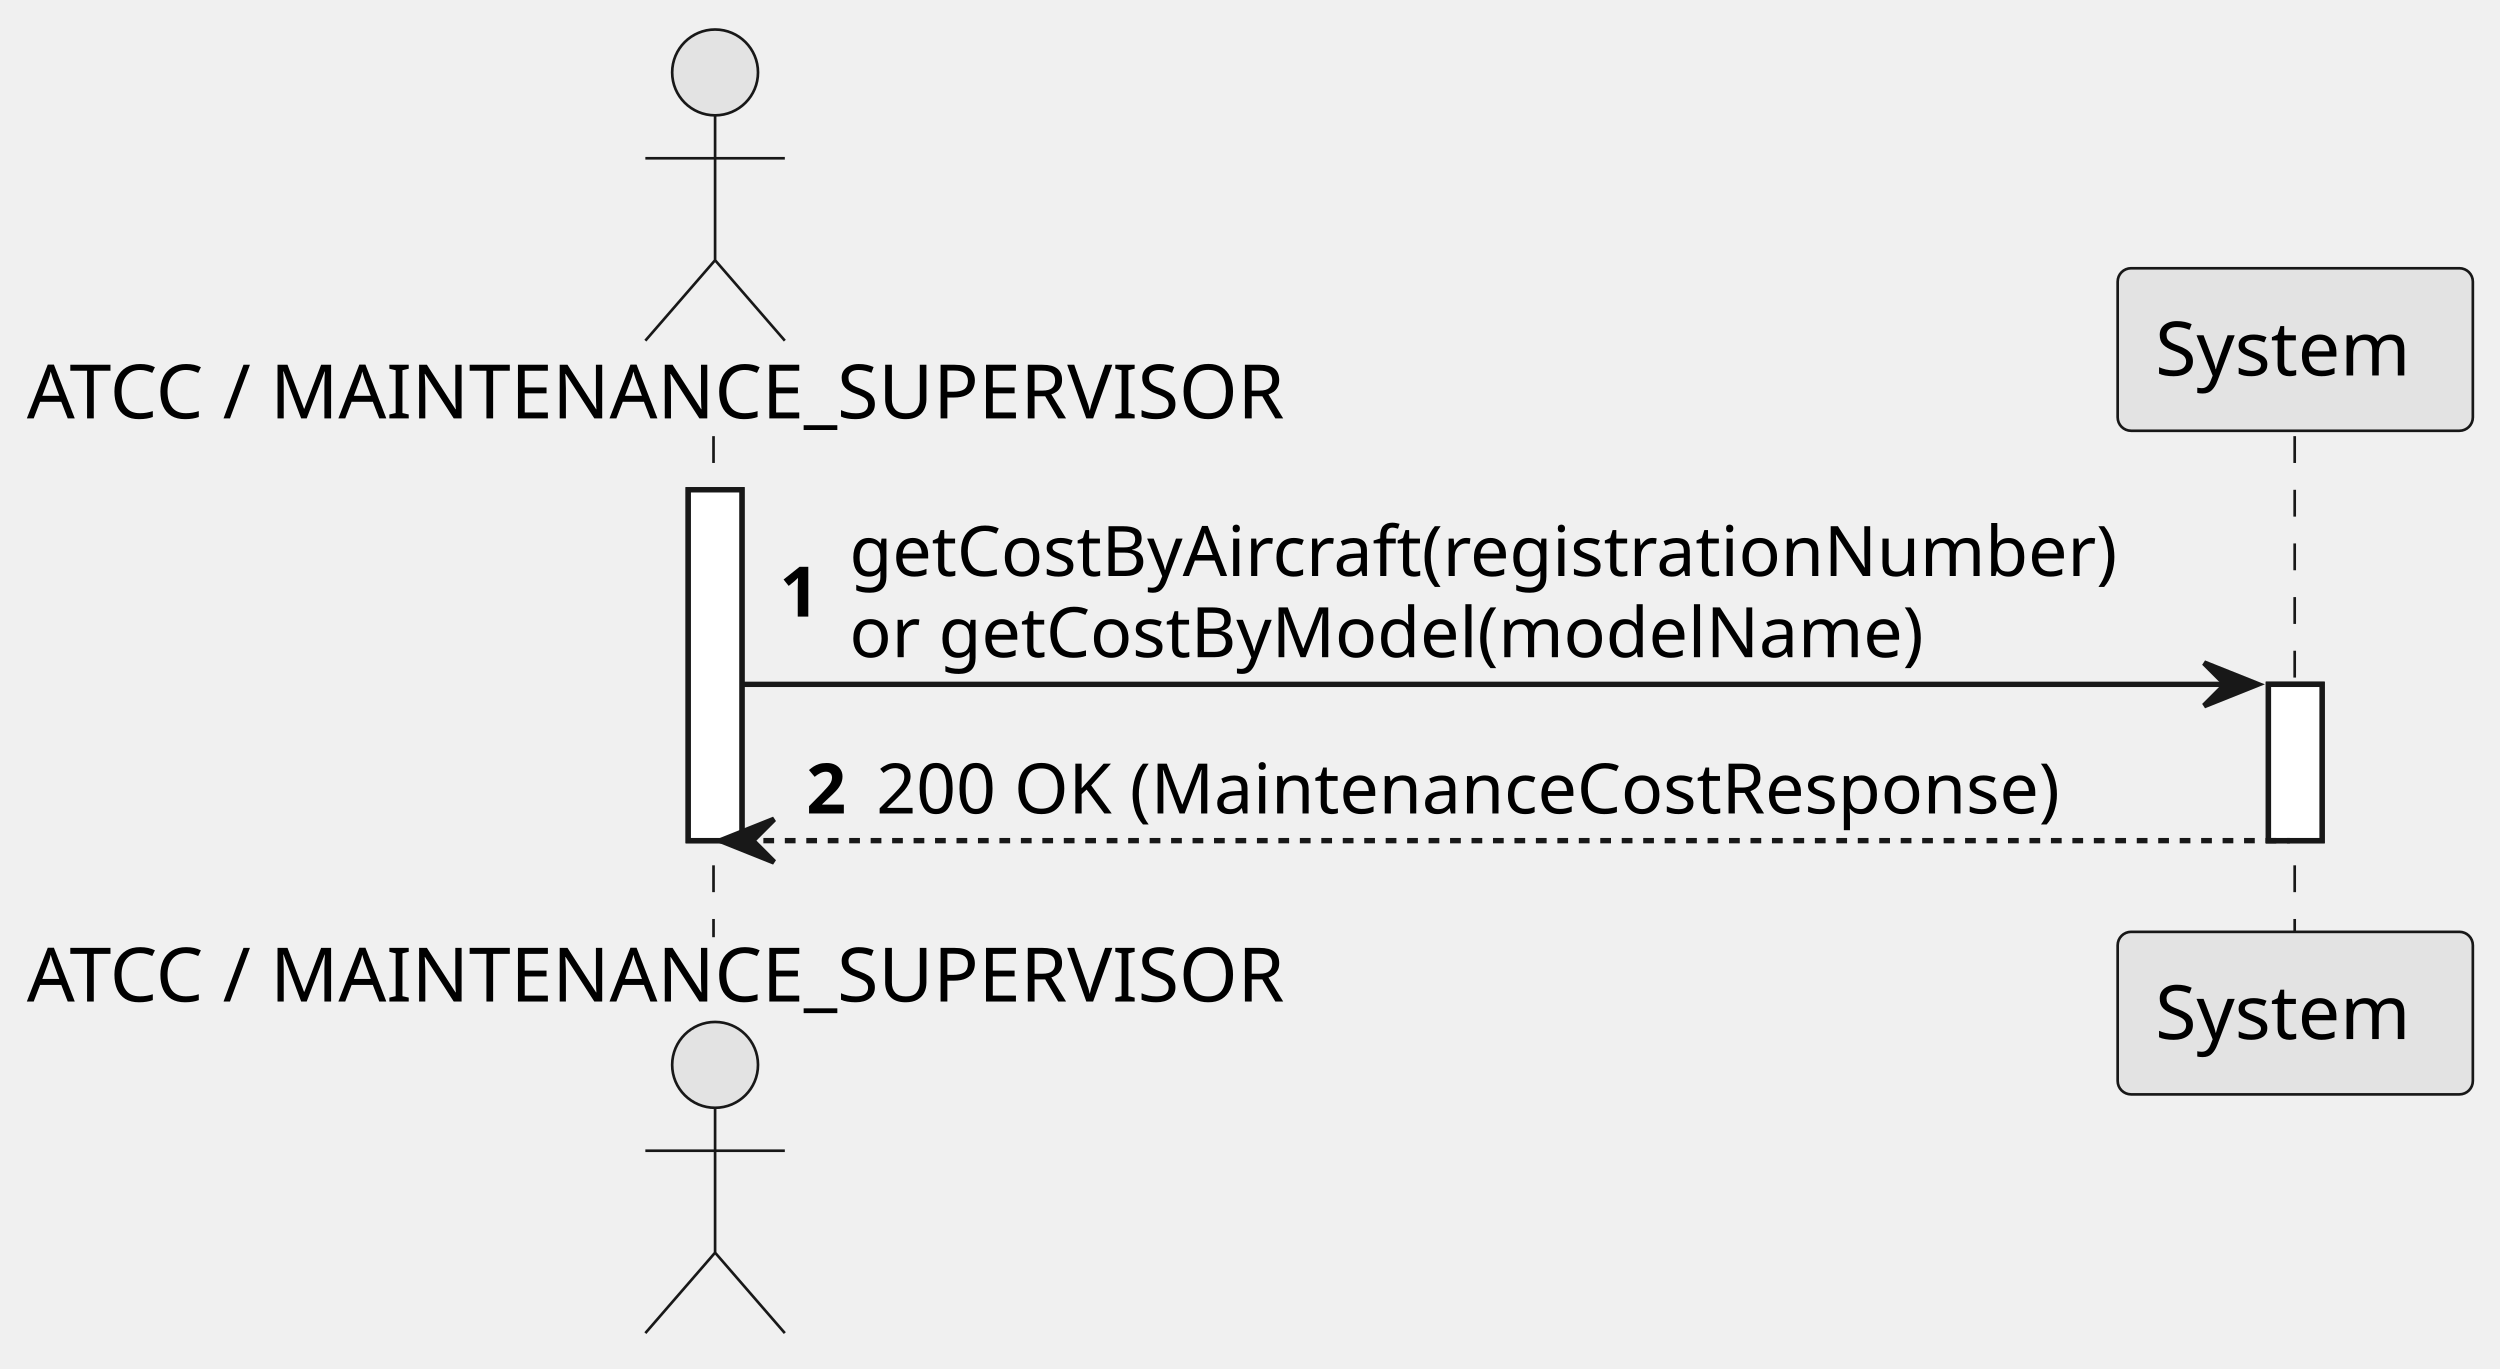
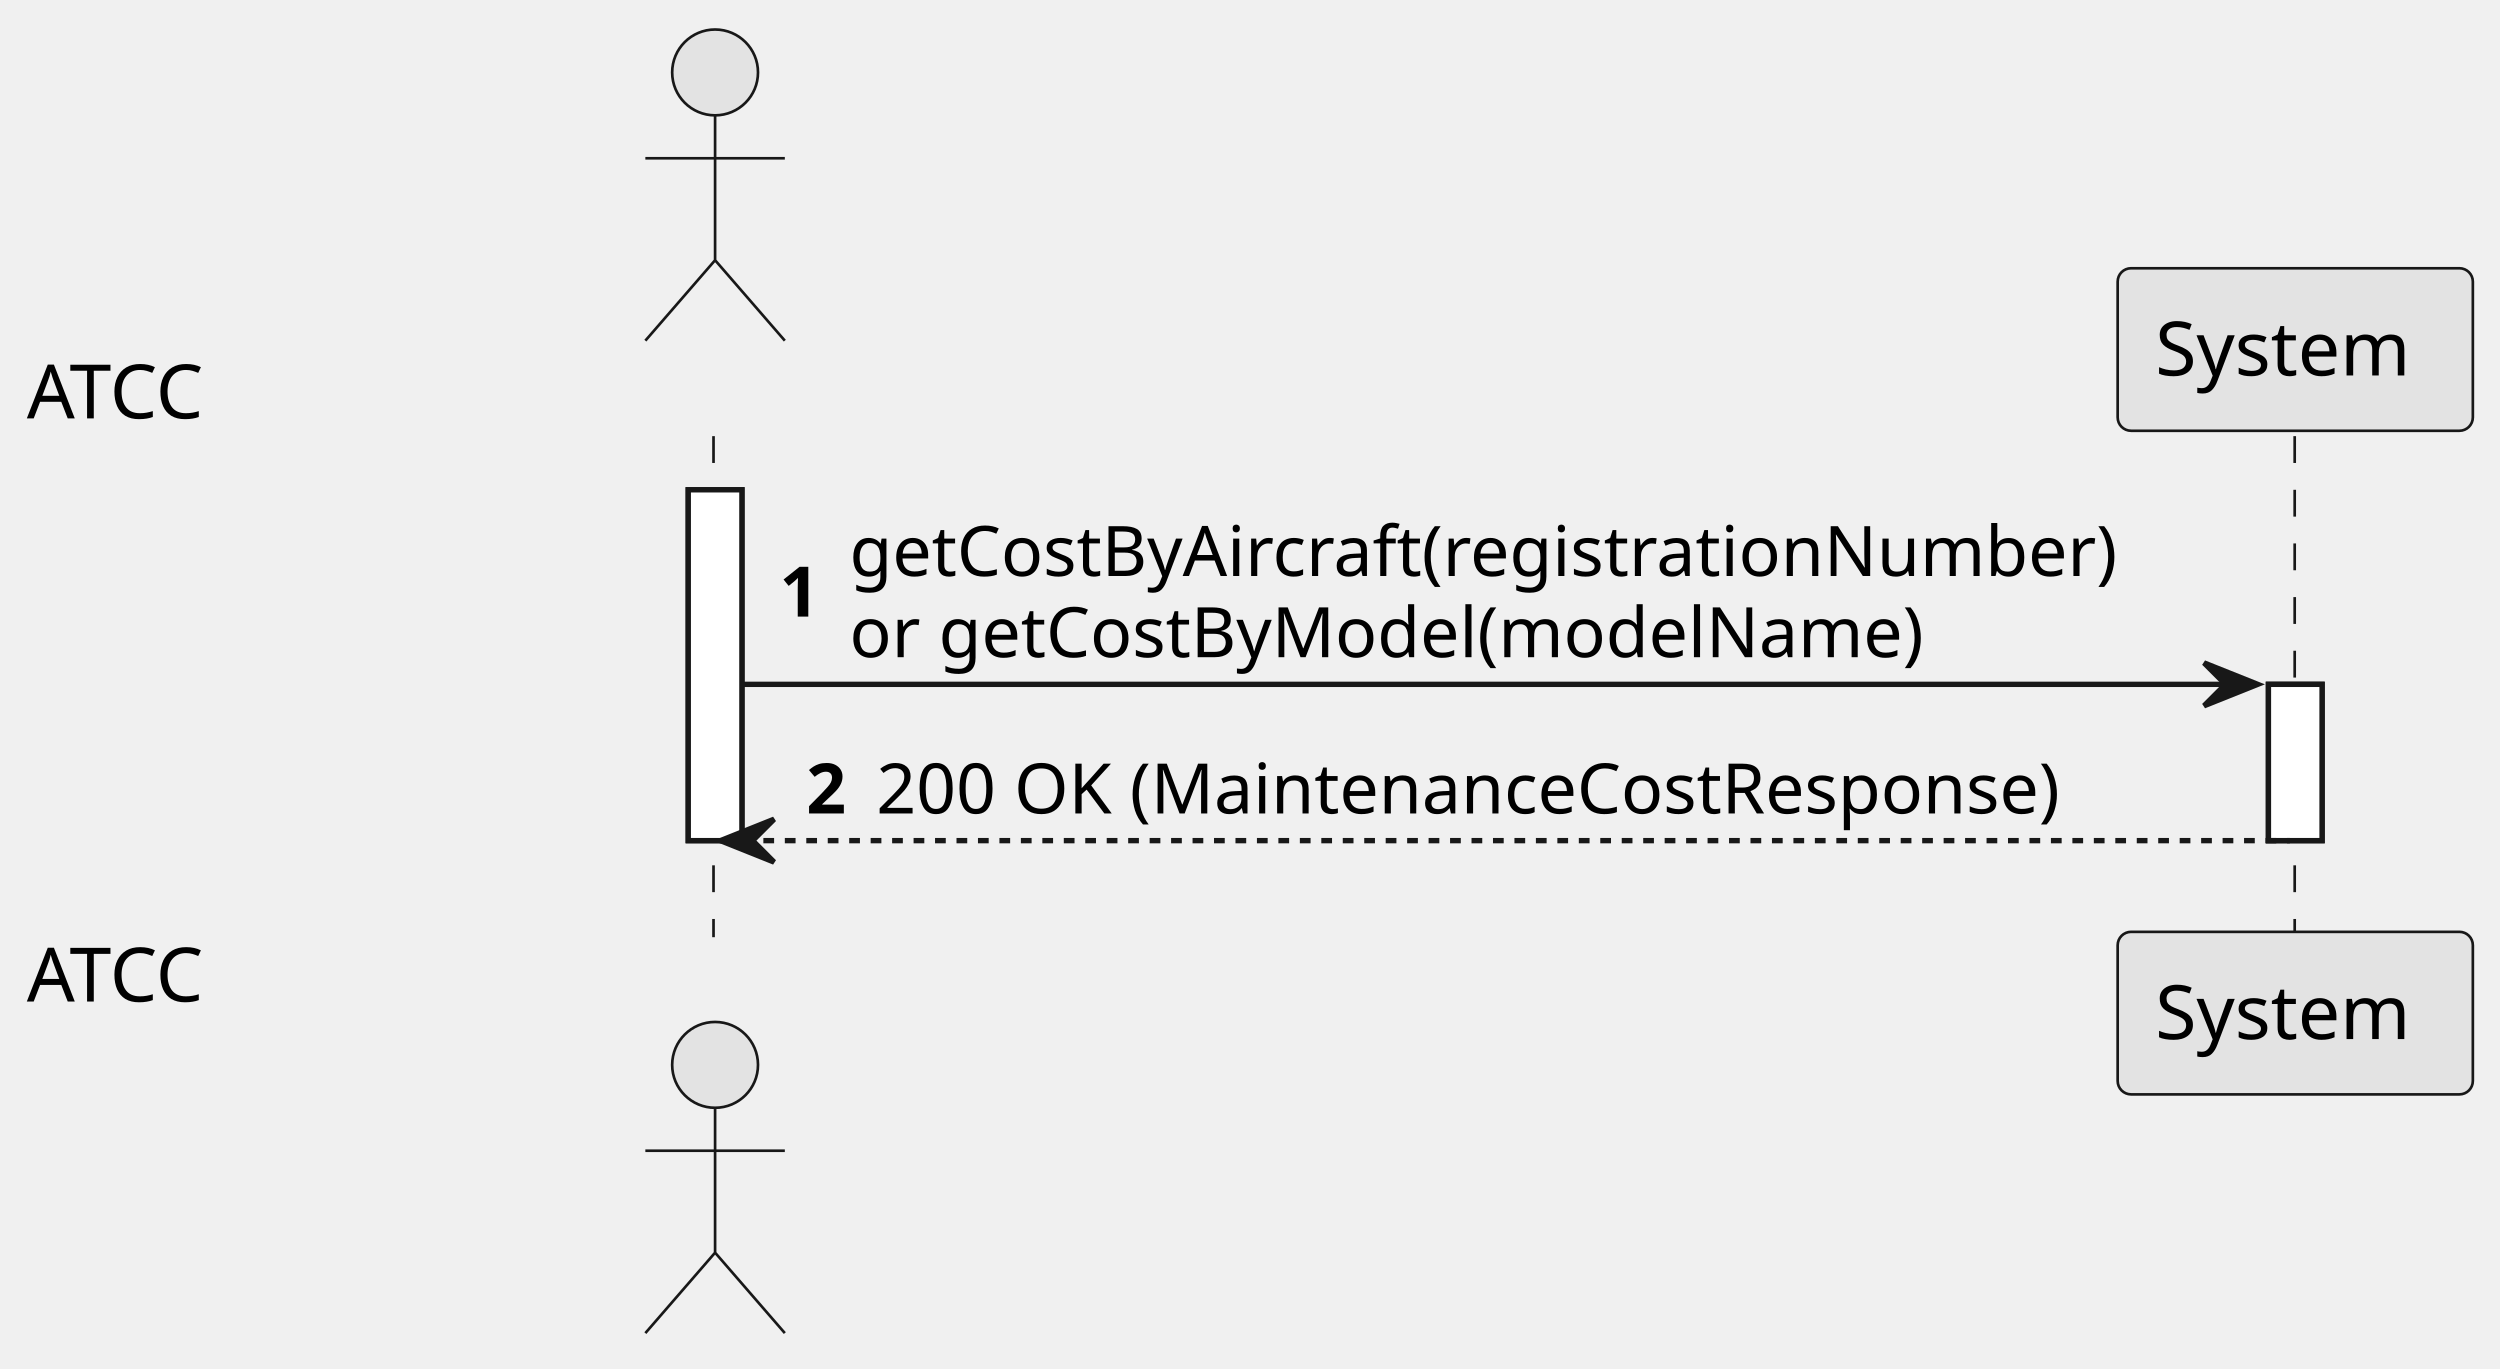
<svg xmlns="http://www.w3.org/2000/svg" contentStyleType="text/css" data-diagram-type="SEQUENCE" height="255px" preserveAspectRatio="none" style="width:466px;height:255px;background:#FFFFFF;" version="1.1" viewBox="0 0 466 255" width="466px" zoomAndPan="magnify">
  <defs />
  <g>
    <g>
      <rect fill="#FFFFFF" height="65.398" style="stroke:#181818;stroke-width:1;" width="10" x="128.292" y="91.297" />
    </g>
    <g>
      <rect fill="#FFFFFF" height="29.133" style="stroke:#181818;stroke-width:1;" width="10" x="422.835" y="127.562" />
    </g>
    <g class="participant-lifeline" data-entity-uid="part1" data-qualified-name="Actor" id="part1-lifeline">
      <g>
        <rect fill="#000000" fill-opacity="0" height="93.398" width="8" x="129.292" y="81.297" />
        <line style="stroke:#181818;stroke-width:0.5;stroke-dasharray:5,5;" x1="133" x2="133" y1="81.297" y2="174.695" />
      </g>
    </g>
    <g class="participant-lifeline" data-entity-uid="part2" data-qualified-name="Sys" id="part2-lifeline">
      <g>
        <rect fill="#000000" fill-opacity="0" height="93.398" width="8" x="423.835" y="81.297" />
        <line style="stroke:#181818;stroke-width:0.5;stroke-dasharray:5,5;" x1="427.732" x2="427.732" y1="81.297" y2="174.695" />
      </g>
    </g>
    <g class="participant participant-head" data-entity-uid="part1" data-qualified-name="Actor" id="part1-head">
-       <text fill="#000000" font-family="sans-serif" font-size="14" lengthAdjust="spacing" textLength="250.585" x="5" y="77.995">ATCC / MAINTENANCE_SUPERVISOR</text>
+       <text fill="#000000" font-family="sans-serif" font-size="14" lengthAdjust="spacing" textLength="250.585" x="5" y="77.995">ATCC</text>
      <ellipse cx="133.292" cy="13.5" fill="#E3E3E3" rx="8" ry="8" style="stroke:#181818;stroke-width:0.5;" />
      <path d="M133.292,21.5 L133.292,48.5 M120.293,29.5 L146.292,29.5 M133.292,48.5 L120.293,63.5 M133.292,48.5 L146.292,63.5" fill="none" style="stroke:#181818;stroke-width:0.5;" />
    </g>
    <g class="participant participant-tail" data-entity-uid="part1" data-qualified-name="Actor" id="part1-tail">
-       <text fill="#000000" font-family="sans-serif" font-size="14" lengthAdjust="spacing" textLength="250.585" x="5" y="186.69">ATCC / MAINTENANCE_SUPERVISOR</text>
+       <text fill="#000000" font-family="sans-serif" font-size="14" lengthAdjust="spacing" textLength="250.585" x="5" y="186.69">ATCC</text>
      <ellipse cx="133.292" cy="198.492" fill="#E3E3E3" rx="8" ry="8" style="stroke:#181818;stroke-width:0.5;" />
      <path d="M133.292,206.492 L133.292,233.492 M120.293,214.492 L146.292,214.492 M133.292,233.492 L120.293,248.492 M133.292,233.492 L146.292,248.492" fill="none" style="stroke:#181818;stroke-width:0.5;" />
    </g>
    <g class="participant participant-head" data-entity-uid="part2" data-qualified-name="Sys" id="part2-head">
      <rect fill="#E3E3E3" height="30.297" rx="2.5" ry="2.5" style="stroke:#181818;stroke-width:0.5;" width="66.206" x="394.732" y="50" />
      <text fill="#000000" font-family="sans-serif" font-size="14" lengthAdjust="spacing" textLength="52.206" x="401.732" y="69.995">System</text>
    </g>
    <g class="participant participant-tail" data-entity-uid="part2" data-qualified-name="Sys" id="part2-tail">
      <rect fill="#E3E3E3" height="30.297" rx="2.5" ry="2.5" style="stroke:#181818;stroke-width:0.5;" width="66.206" x="394.732" y="173.695" />
      <text fill="#000000" font-family="sans-serif" font-size="14" lengthAdjust="spacing" textLength="52.206" x="401.732" y="193.69">System</text>
    </g>
    <g>
      <rect fill="#FFFFFF" height="65.398" style="stroke:#181818;stroke-width:1;" width="10" x="128.292" y="91.297" />
    </g>
    <g>
      <rect fill="#FFFFFF" height="29.133" style="stroke:#181818;stroke-width:1;" width="10" x="422.835" y="127.562" />
    </g>
    <g class="message" data-entity-1="part1" data-entity-2="part2" id="msg1">
      <polygon fill="#181818" points="410.835,123.562,420.835,127.562,410.835,131.562,414.835,127.562" style="stroke:#181818;stroke-width:1;" />
      <line style="stroke:#181818;stroke-width:1;" x1="138.292" x2="416.835" y1="127.562" y2="127.562" />
      <text fill="#000000" font-family="sans-serif" font-size="13" font-weight="bold" lengthAdjust="spacing" textLength="9.045" x="145.292" y="114.93">1</text>
      <text fill="#000000" font-family="sans-serif" font-size="13" lengthAdjust="spacing" textLength="252.497" x="158.338" y="107.364">getCostByAircraft(registrationNumber)</text>
      <text fill="#000000" font-family="sans-serif" font-size="13" lengthAdjust="spacing" textLength="212.297" x="158.338" y="122.497">or getCostByModel(modelName)</text>
    </g>
    <g class="message" data-entity-1="part2" data-entity-2="part1" id="msg2">
      <polygon fill="#181818" points="144.292,152.695,134.292,156.695,144.292,160.695,140.292,156.695" style="stroke:#181818;stroke-width:1;" />
      <line style="stroke:#181818;stroke-width:1;stroke-dasharray:2,2;" x1="138.292" x2="426.835" y1="156.695" y2="156.695" />
      <text fill="#000000" font-family="sans-serif" font-size="13" font-weight="bold" lengthAdjust="spacing" textLength="9.045" x="150.292" y="151.629">2</text>
      <text fill="#000000" font-family="sans-serif" font-size="13" lengthAdjust="spacing" textLength="237.618" x="163.338" y="151.629">200 OK (MaintenanceCostResponse)</text>
    </g>
  </g>
</svg>
